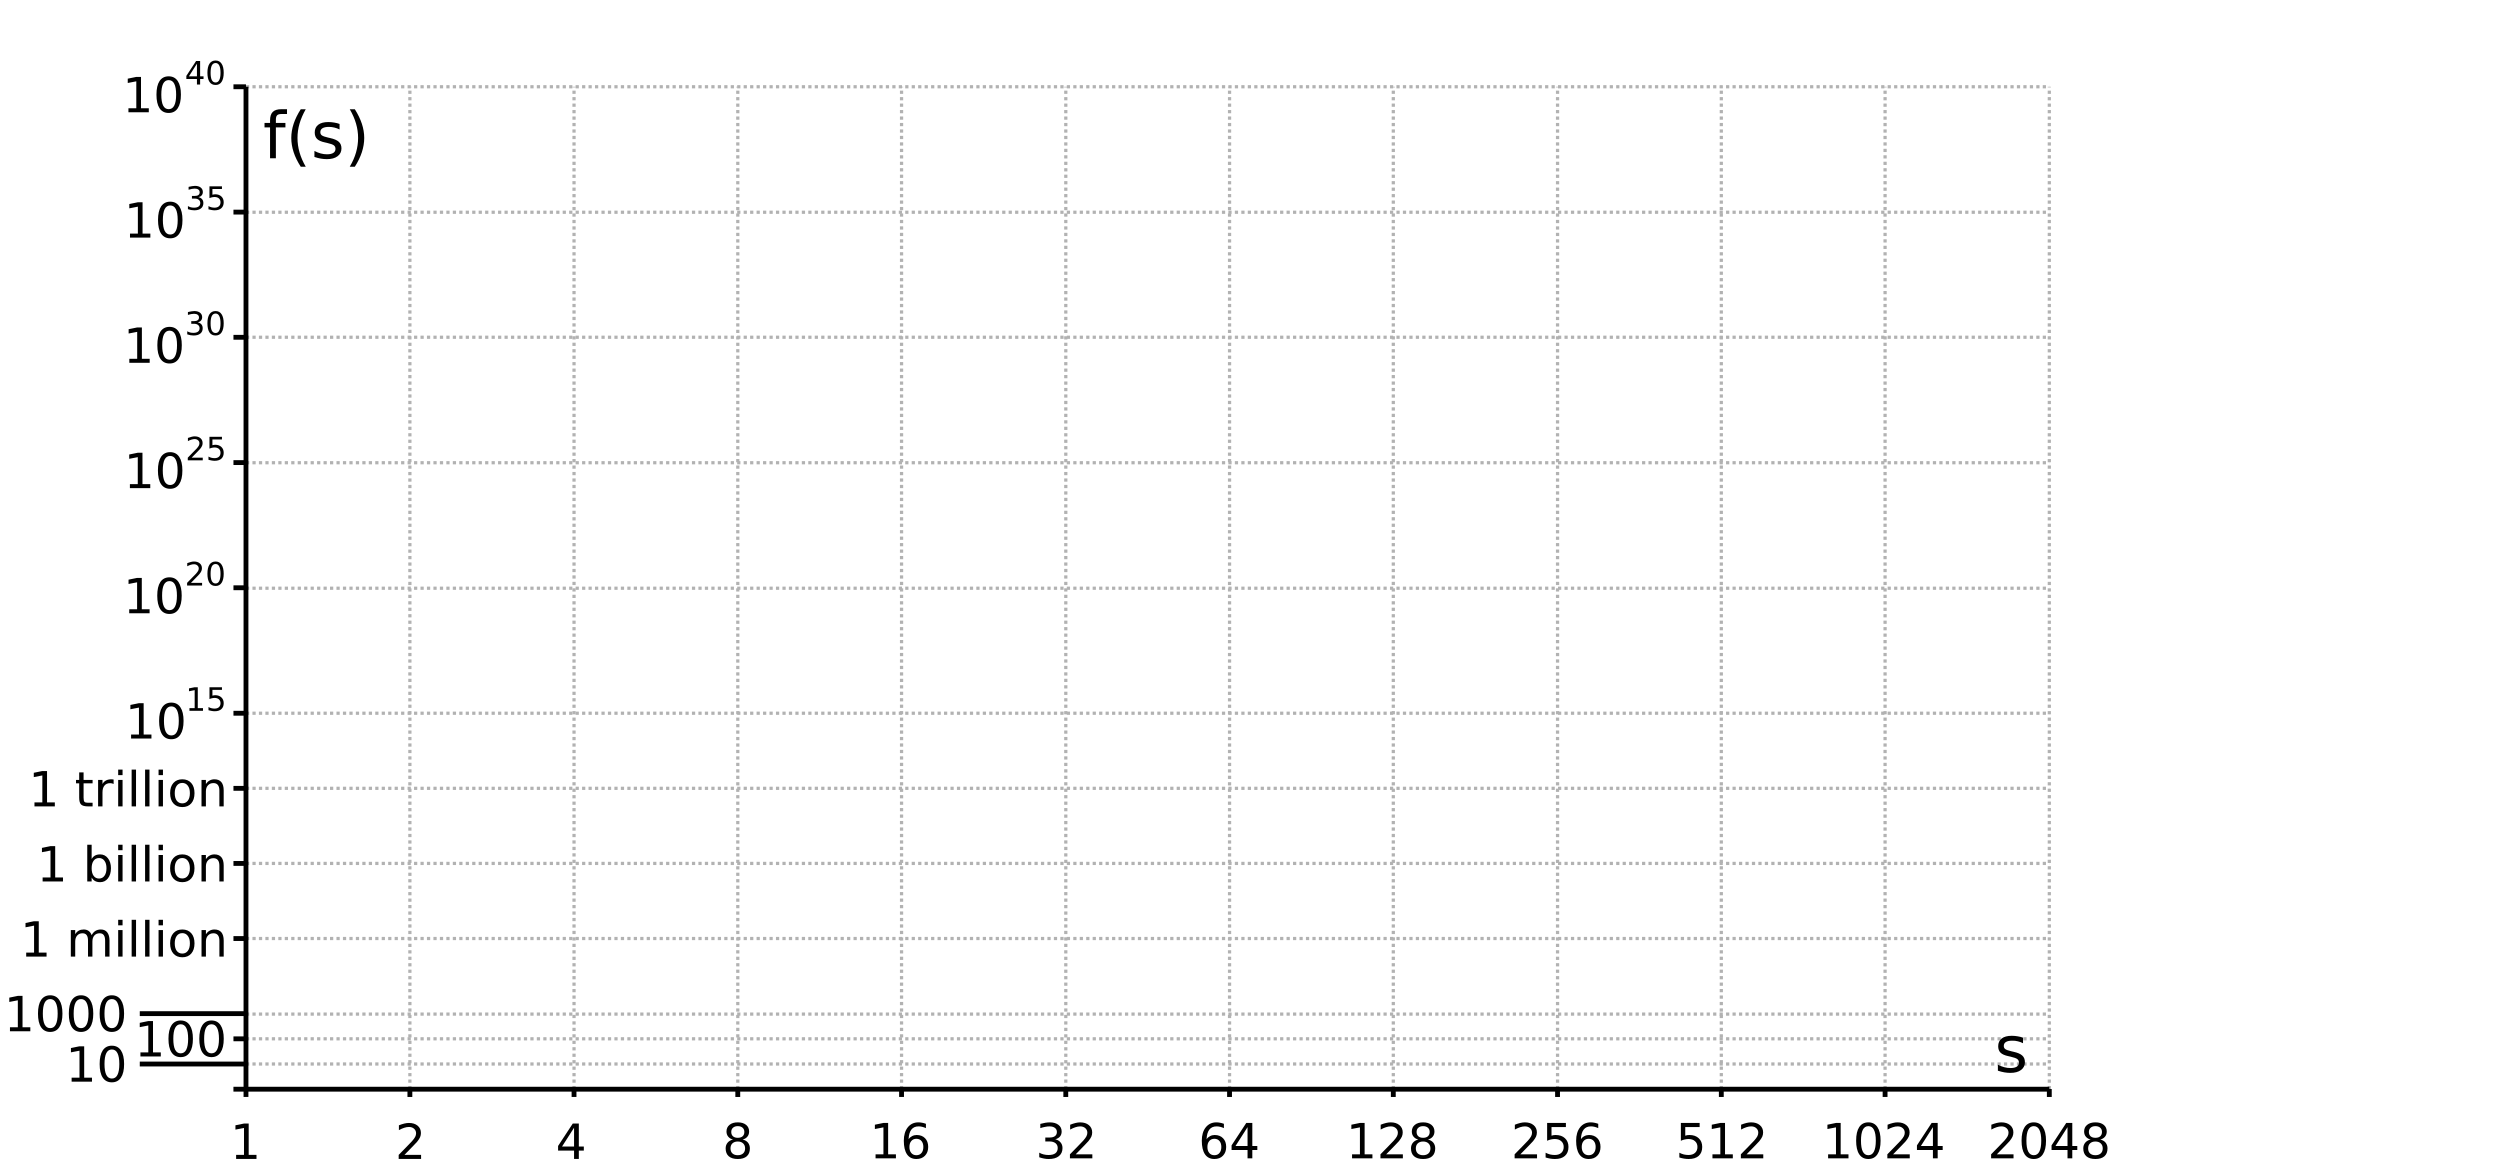
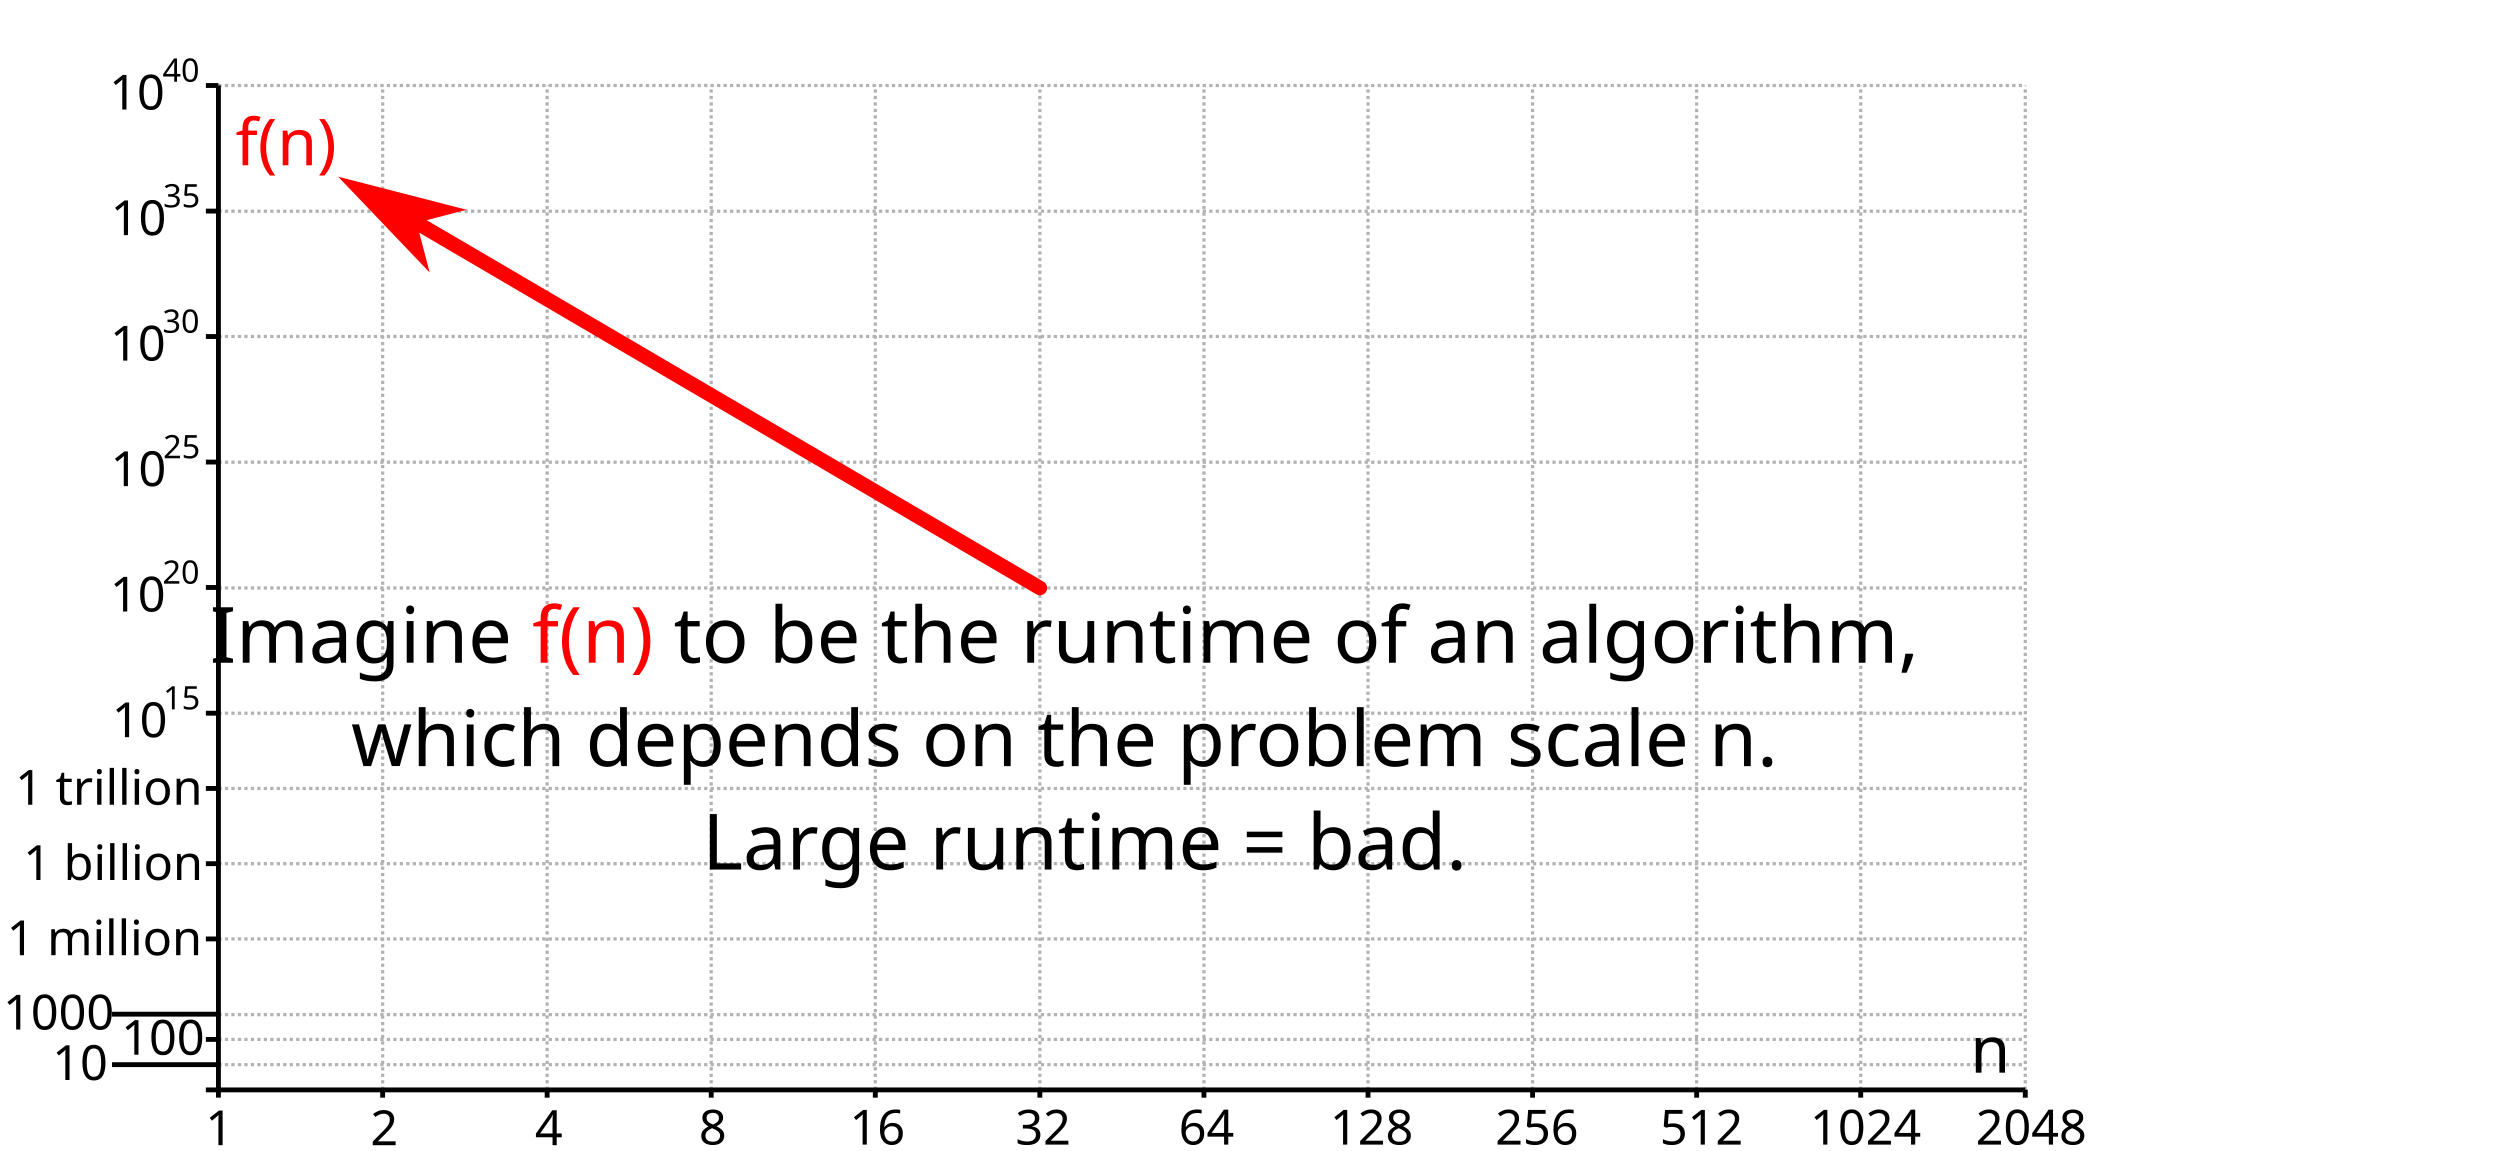
- <svg xmlns="http://www.w3.org/2000/svg" height="241pt" viewBox="0 0 516 241" width="516pt">
-   <g fill="none" stroke="#b2b2b2" stroke-dasharray=".667 .667 .667 .667" stroke-width=".667">
-     <path d="m50.77 214.41h372.2" />
-     <path d="m50.77 219.61h372.2" />
-     <path d="m50.77 209.31h372.2" />
-     <path d="m50.77 17.908h372.2" />
-     <path d="m50.77 43.808h372.2" />
-     <path d="m50.77 193.71h372.2" />
-     <path d="m50.77 162.71h372.2" />
-     <path d="m50.77 121.41h372.2" />
-     <path d="m50.77 69.608h372.2" />
-     <path d="m50.77 178.21h372.2" />
-     <path d="m50.77 147.21h372.2" />
-     <path d="m50.77 95.508h372.2" />
-     <path d="m84.6 224.81v-206.9" />
-     <path d="m118.48 224.81v-206.9" />
-     <path d="m152.28 224.81v-206.9" />
-     <path d="m186.08 224.81v-206.9" />
-     <path d="m219.98 224.81v-206.9" />
-     <path d="m253.78 224.81v-206.9" />
-     <path d="m287.58 224.81v-206.9" />
-     <path d="m321.48 224.81v-206.9" />
-     <path d="m355.28 224.81v-206.9" />
-     <path d="m389.08 224.81v-206.9" />
-     <path d="m422.98 224.81v-206.9" />
-   </g>
-   <g font-family="'DejaVu Sans'">
-     <g transform="translate(6.5383 2.4782)">
-       <text x="18.899" y="124.102">
-         <tspan font-family="'DejaVu Sans'" font-size="10">10</tspan>
-       </text>
-       <text x="31.595" y="118.372">
-         <tspan font-family="'DejaVu Sans'" font-size="6.667">20</tspan>
-       </text>
-     </g>
-     <g transform="translate(6.6783 2.5042)">
-       <text x="18.899" y="98.242">
-         <tspan font-family="'DejaVu Sans'" font-size="10">10</tspan>
-       </text>
-       <text x="31.595" y="92.512">
-         <tspan font-family="'DejaVu Sans'" font-size="6.667">25</tspan>
-       </text>
-     </g>
-     <g transform="translate(6.5578 2.5142)">
-       <text x="18.899" y="72.372">
-         <tspan font-family="'DejaVu Sans'" font-size="10">10</tspan>
-       </text>
-       <text x="31.575" y="66.642">
-         <tspan font-family="'DejaVu Sans'" font-size="6.667">30</tspan>
-       </text>
-     </g>
-     <g transform="translate(6.6978 2.5042)">
-       <text x="18.899" y="46.542">
-         <tspan font-family="'DejaVu Sans'" font-size="10">10</tspan>
-       </text>
-       <text x="31.575" y="40.812">
-         <tspan font-family="'DejaVu Sans'" font-size="6.667">35</tspan>
-       </text>
-     </g>
-     <g transform="translate(6.3755 2.5342)">
-       <text x="18.899" y="20.642">
-         <tspan font-family="'DejaVu Sans'" font-size="10">10</tspan>
-       </text>
-       <text x="31.758" y="14.912">
-         <tspan font-family="'DejaVu Sans'" font-size="6.667">40</tspan>
-       </text>
-     </g>
-   </g>
-   <g fill="none" stroke="#000" stroke-width="1">
-     <path d="m50.77 17.908v208.5" />
-     <path d="m48.18 224.81h374.8" />
-     <path d="m118.48 226.41v-1.64" />
-     <path d="m186.08 226.41v-1.64" />
-     <path d="m389.08 226.41v-1.64" />
-     <g transform="translate(.58717 .44439)">
-       <path d="m354.69 225.97v-1.64" />
-       <path d="m84.013 225.97v-1.64" />
-       <path d="m151.69 225.97v-1.64" />
-       <path d="m320.89 225.97v-1.64" />
-       <path d="m286.99 225.97v-1.64" />
-       <path d="m253.19 225.97v-1.64" />
-       <path d="m219.39 225.97v-1.64" />
-       <path d="m422.39 225.97v-1.64" />
-     </g>
-   </g>
-   <g font-family="'DejaVu Sans'" transform="translate(.58717 .44439)">
-     <text x="12.959" y="222.808">
-       <tspan font-family="'DejaVu Sans'" font-size="10">10</tspan>
-     </text>
-     <text x="27.164" y="217.608">
-       <tspan font-family="'DejaVu Sans'" font-size="10">100</tspan>
-     </text>
-     <text x=".235" y="212.408">
-       <tspan font-family="'DejaVu Sans'" font-size="10">1000</tspan>
-     </text>
-     <text x="3.585" y="196.996">
-       <tspan font-family="'DejaVu Sans'" font-size="10">1 million</tspan>
-     </text>
-     <text x="6.978" y="181.496">
-       <tspan font-family="'DejaVu Sans'" font-size="10">1 billion</tspan>
-     </text>
-     <text x="5.294" y="165.996">
-       <tspan font-family="'DejaVu Sans'" font-size="10">1 trillion</tspan>
-     </text>
-     <text x="246.762" y="238.634">
-       <tspan font-family="'DejaVu Sans'" font-size="10">64</tspan>
-     </text>
-     <text x="277.242" y="238.634">
-       <tspan font-family="'DejaVu Sans'" font-size="10">128</tspan>
-     </text>
-     <text x="178.896" y="238.634">
-       <tspan font-family="'DejaVu Sans'" font-size="10">16</tspan>
-     </text>
-     <text x="213.15" y="238.639">
-       <tspan font-family="'DejaVu Sans'" font-size="10">32</tspan>
-     </text>
-     <text x="311.298" y="238.634">
-       <tspan font-family="'DejaVu Sans'" font-size="10">256</tspan>
-     </text>
-     <text x="345.264" y="238.634">
-       <tspan font-family="'DejaVu Sans'" font-size="10">512</tspan>
-     </text>
-     <text x="375.499" y="238.634">
-       <tspan font-family="'DejaVu Sans'" font-size="10">1024</tspan>
-     </text>
-     <text x="409.643" y="238.634">
-       <tspan font-family="'DejaVu Sans'" font-size="10">2048</tspan>
-     </text>
-   </g>
-   <g fill="none" stroke="#000" stroke-width="1" transform="translate(.58717 .44439)">
-     <path d="m50.183 17.464h-2.585" />
-     <path d="m50.183 43.334h-2.585" />
-     <path d="m50.183 69.174h-2.585" />
-     <path d="m50.183 95.034h-2.585" />
-     <path d="m50.183 120.87h-2.585" />
-     <path d="m50.183 146.77h-2.585" />
-     <path d="m50.183 162.27h-2.585" />
-     <path d="m50.183 177.77h-2.585" />
-     <path d="m50.183 193.27h-2.585" />
-     <path d="m50.183 208.77h-21.92" />
-     <path d="m50.183 213.97h-2.585" />
-     <path d="m50.183 219.17h-21.92" />
-   </g>
-   <text font-family="'DejaVu Sans'" font-size="13.067" x="54.285" y="32.661">
-     <tspan font-family="'DejaVu Sans'" font-size="13.333">f(s)</tspan>
+ <svg xmlns="http://www.w3.org/2000/svg" width="515pt" height="237pt" version="1.1" viewBox="0 0 515 237">
+   <defs>
+     <marker id="a" overflow="visible" markerHeight="1" markerWidth="1" orient="auto-start-reverse" preserveAspectRatio="xMidYMid" viewBox="0 0 1 1">
+       <path transform="scale(-.5)" d="m0 0 5-5-17.5 5 17.5 5z" fill="context-stroke" fill-rule="evenodd" />
+     </marker>
+   </defs>
+   <path d="m417.21 224.52v-206.9" fill="none" stroke="#b2b2b2" stroke-dasharray="0.667, 0.667, 0.667, 0.667" stroke-width=".667" />
+   <path d="m44.998 214.12h372.2" fill="none" stroke="#b2b2b2" stroke-dasharray="0.667, 0.667, 0.667, 0.667" stroke-width=".667" />
+   <path d="m44.998 219.32h372.2" fill="none" stroke="#b2b2b2" stroke-dasharray="0.667, 0.667, 0.667, 0.667" stroke-width=".667" />
+   <path d="m44.998 209.02h372.2" fill="none" stroke="#b2b2b2" stroke-dasharray="0.667, 0.667, 0.667, 0.667" stroke-width=".667" />
+   <path d="m44.998 17.614h372.2" fill="none" stroke="#b2b2b2" stroke-dasharray="0.667, 0.667, 0.667, 0.667" stroke-width=".667" />
+   <path d="m44.998 43.514h372.2" fill="none" stroke="#b2b2b2" stroke-dasharray="0.667, 0.667, 0.667, 0.667" stroke-width=".667" />
+   <path d="m44.998 193.42h372.2" fill="none" stroke="#b2b2b2" stroke-dasharray="0.667, 0.667, 0.667, 0.667" stroke-width=".667" />
+   <path d="m44.998 162.42h372.2" fill="none" stroke="#b2b2b2" stroke-dasharray="0.667, 0.667, 0.667, 0.667" stroke-width=".667" />
+   <path d="m44.998 121.12h372.2" fill="none" stroke="#b2b2b2" stroke-dasharray="0.667, 0.667, 0.667, 0.667" stroke-width=".667" />
+   <path d="m44.998 69.314h372.2" fill="none" stroke="#b2b2b2" stroke-dasharray="0.667, 0.667, 0.667, 0.667" stroke-width=".667" />
+   <path d="m44.998 177.92h372.2" fill="none" stroke="#b2b2b2" stroke-dasharray="0.667, 0.667, 0.667, 0.667" stroke-width=".667" />
+   <path d="m44.998 146.92h372.2" fill="none" stroke="#b2b2b2" stroke-dasharray="0.667, 0.667, 0.667, 0.667" stroke-width=".667" />
+   <path d="m44.998 95.214h372.2" fill="none" stroke="#b2b2b2" stroke-dasharray="0.667, 0.667, 0.667, 0.667" stroke-width=".667" />
+   <path d="m78.828 224.52v-206.9" fill="none" stroke="#b2b2b2" stroke-dasharray="0.667, 0.667, 0.667, 0.667" stroke-width=".667" />
+   <path d="m112.71 224.52v-206.9" fill="none" stroke="#b2b2b2" stroke-dasharray="0.667, 0.667, 0.667, 0.667" stroke-width=".667" />
+   <path d="m146.51 224.52v-206.9" fill="none" stroke="#b2b2b2" stroke-dasharray="0.667, 0.667, 0.667, 0.667" stroke-width=".667" />
+   <path d="m180.31 224.52v-206.9" fill="none" stroke="#b2b2b2" stroke-dasharray="0.667, 0.667, 0.667, 0.667" stroke-width=".667" />
+   <path d="m214.21 224.52v-206.9" fill="none" stroke="#b2b2b2" stroke-dasharray="0.667, 0.667, 0.667, 0.667" stroke-width=".667" />
+   <path d="m248.01 224.52v-206.9" fill="none" stroke="#b2b2b2" stroke-dasharray="0.667, 0.667, 0.667, 0.667" stroke-width=".667" />
+   <path d="m281.81 224.52v-206.9" fill="none" stroke="#b2b2b2" stroke-dasharray="0.667, 0.667, 0.667, 0.667" stroke-width=".667" />
+   <path d="m315.71 224.52v-206.9" fill="none" stroke="#b2b2b2" stroke-dasharray="0.667, 0.667, 0.667, 0.667" stroke-width=".667" />
+   <path d="m349.51 224.52v-206.9" fill="none" stroke="#b2b2b2" stroke-dasharray="0.667, 0.667, 0.667, 0.667" stroke-width=".667" />
+   <path d="m383.31 224.52v-206.9" fill="none" stroke="#b2b2b2" stroke-dasharray="0.667, 0.667, 0.667, 0.667" stroke-width=".667" />
+   <path d="m42.408 224.52h374.8" fill="none" stroke="#000" stroke-width="1" />
+   <path d="m112.71 226.12v-1.64" fill="none" stroke="#000" stroke-width="1" />
+   <path d="m180.31 226.12v-1.64" fill="none" stroke="#000" stroke-width="1" />
+   <path d="m383.31 226.12v-1.64" fill="none" stroke="#000" stroke-width="1" />
+   <path d="m349.51 226.12v-1.64" fill="none" stroke="#000" stroke-width="1" />
+   <path d="m78.828 226.12v-1.64" fill="none" stroke="#000" stroke-width="1" />
+   <path d="m146.51 226.12v-1.64" fill="none" stroke="#000" stroke-width="1" />
+   <path d="m315.71 226.12v-1.64" fill="none" stroke="#000" stroke-width="1" />
+   <path d="m281.81 226.12v-1.64" fill="none" stroke="#000" stroke-width="1" />
+   <path d="m248.01 226.12v-1.64" fill="none" stroke="#000" stroke-width="1" />
+   <path d="m214.21 226.12v-1.64" fill="none" stroke="#000" stroke-width="1" />
+   <path d="m417.21 226.12v-1.64" fill="none" stroke="#000" stroke-width="1" />
+   <text x="242.82" y="235.783" font-family="Calibri">
+     <tspan font-family="Calibri" font-size="10px">64</tspan>
  </text>
-   <text x="205.923" y="9.267">
-     <tspan x="205.923" y="44.657" />
+   <text x="273.983" y="235.783" font-family="Calibri">
+     <tspan font-family="Calibri" font-size="10px">128</tspan>
  </text>
-   <g font-family="'DejaVu Sans'" transform="translate(.58717 .44439)">
-     <text x="411.058" y="220.813">
-       <tspan font-family="'DejaVu Sans'" font-size="13.333">s</tspan>
-     </text>
-     <g transform="translate(6.3352 2.0319)">
-       <text x="18.899" y="149.96">
-         <tspan font-family="'DejaVu Sans'" font-size="10">10</tspan>
-       </text>
-       <text x="31.351" y="144.23">
-         <tspan font-family="'DejaVu Sans'" font-size="6.667">15</tspan>
-       </text>
-     </g>
-     <text x="148.514" y="238.634">
-       <tspan font-family="'DejaVu Sans'" font-size="10">8</tspan>
-     </text>
-     <text x="114.119" y="238.756">
-       <tspan font-family="'DejaVu Sans'" font-size="10">4</tspan>
-     </text>
-     <text x="80.966" y="238.756">
-       <tspan font-family="'DejaVu Sans'" font-size="10">2</tspan>
-     </text>
-     <text x="46.913" y="238.756">
-       <tspan font-family="'DejaVu Sans'" font-size="10">1</tspan>
-     </text>
-   </g>
+   <text x="175.013" y="235.783" font-family="Calibri">
+     <tspan font-family="Calibri" font-size="10px">16</tspan>
+   </text>
+   <text x="209.164" y="235.788" font-family="Calibri">
+     <tspan font-family="Calibri" font-size="10px">32</tspan>
+   </text>
+   <text x="308.022" y="235.783" font-family="Calibri">
+     <tspan font-family="Calibri" font-size="10px">256</tspan>
+   </text>
+   <text x="341.935" y="235.783" font-family="Calibri">
+     <tspan font-family="Calibri" font-size="10px">512</tspan>
+   </text>
+   <text x="372.891" y="235.783" font-family="Calibri">
+     <tspan font-family="Calibri" font-size="10px">1024</tspan>
+   </text>
+   <text x="406.995" y="235.783" font-family="Calibri">
+     <tspan font-family="Calibri" font-size="10px">2048</tspan>
+   </text>
+   <text x="200.152" y="8.972">
+     <tspan x="200.152" y="44.363" />
+   </text>
+   <text x="405.874" y="220.963" font-family="Calibri">
+     <tspan font-family="Calibri" font-size="13.333px">n</tspan>
+   </text>
+   <text x="143.976" y="235.783" font-family="Calibri">
+     <tspan font-family="Calibri" font-size="10px">8</tspan>
+   </text>
+   <text x="110.201" y="235.905" font-family="Calibri">
+     <tspan font-family="Calibri" font-size="10px">4</tspan>
+   </text>
+   <text x="76.294" y="235.905" font-family="Calibri">
+     <tspan font-family="Calibri" font-size="10px">2</tspan>
+   </text>
+   <text x="22.665" y="125.975" font-family="Calibri">
+     <tspan font-family="Calibri" font-size="10px">10</tspan>
+   </text>
+   <text x="33.472" y="120.246" font-family="Calibri">
+     <tspan font-family="Calibri" font-size="6.667px">20</tspan>
+   </text>
+   <text x="22.805" y="100.139" font-family="Calibri">
+     <tspan font-family="Calibri" font-size="10px">10</tspan>
+   </text>
+   <text x="33.612" y="94.41" font-family="Calibri">
+     <tspan font-family="Calibri" font-size="6.667px">25</tspan>
+   </text>
+   <text x="22.685" y="74.279" font-family="Calibri">
+     <tspan font-family="Calibri" font-size="10px">10</tspan>
+   </text>
+   <text x="33.472" y="68.55" font-family="Calibri">
+     <tspan font-family="Calibri" font-size="6.667px">30</tspan>
+   </text>
+   <text x="22.825" y="48.439" font-family="Calibri">
+     <tspan font-family="Calibri" font-size="10px">10</tspan>
+   </text>
+   <text x="33.612" y="42.71" font-family="Calibri">
+     <tspan font-family="Calibri" font-size="6.667px">35</tspan>
+   </text>
+   <text x="22.503" y="22.569" font-family="Calibri">
+     <tspan font-family="Calibri" font-size="10px">10</tspan>
+   </text>
+   <text x="33.472" y="16.84" font-family="Calibri">
+     <tspan font-family="Calibri" font-size="6.667px">40</tspan>
+   </text>
+   <text x="10.775" y="222.479" font-family="Calibri">
+     <tspan font-family="Calibri" font-size="10px">10</tspan>
+   </text>
+   <text x="24.979" y="217.279" font-family="Calibri">
+     <tspan font-family="Calibri" font-size="10px">100</tspan>
+   </text>
+   <text x="0.638" y="212.079" font-family="Calibri">
+     <tspan font-family="Calibri" font-size="10px">1000</tspan>
+   </text>
+   <text x="1.4" y="196.774" font-family="Calibri">
+     <tspan font-family="Calibri" font-size="10px">1 million</tspan>
+   </text>
+   <text x="4.794" y="181.274" font-family="Calibri">
+     <tspan font-family="Calibri" font-size="10px">1 billion</tspan>
+   </text>
+   <text x="3.109" y="165.774" font-family="Calibri">
+     <tspan font-family="Calibri" font-size="10px">1 trillion</tspan>
+   </text>
+   <path d="m44.998 208.92h-21.92" fill="none" stroke="#000" stroke-width="1" />
+   <path d="m44.998 219.32h-21.92" fill="none" stroke="#000" stroke-width="1" />
+   <text x="23.049" y="151.859" font-family="Calibri">
+     <tspan font-family="Calibri" font-size="10px">10</tspan>
+   </text>
+   <text x="33.612" y="146.129" font-family="Calibri">
+     <tspan font-family="Calibri" font-size="6.667px">15</tspan>
+   </text>
+   <text x="42.31" y="235.905" font-family="Calibri">
+     <tspan font-family="Calibri" font-size="10px">1</tspan>
+   </text>
+   <text x="48.513" y="34.045" font-family="Calibri" font-size="13.067px">
+     <tspan fill="#ff0000" font-family="Calibri" font-size="13.333px">f(n)</tspan>
+   </text>
+   <path d="m44.998 17.613v208.5" fill="none" stroke="#000" stroke-width="1" />
+   <path d="m44.998 17.614h-2.585" fill="none" stroke="#000" stroke-width="1" />
+   <path d="m44.998 43.484h-2.585" fill="none" stroke="#000" stroke-width="1" />
+   <path d="m44.998 69.324h-2.585" fill="none" stroke="#000" stroke-width="1" />
+   <path d="m44.998 95.184h-2.585" fill="none" stroke="#000" stroke-width="1" />
+   <path d="m44.998 121.02h-2.585" fill="none" stroke="#000" stroke-width="1" />
+   <path d="m44.998 146.92h-2.585" fill="none" stroke="#000" stroke-width="1" />
+   <path d="m44.998 162.42h-2.585" fill="none" stroke="#000" stroke-width="1" />
+   <path d="m44.998 177.92h-2.585" fill="none" stroke="#000" stroke-width="1" />
+   <path d="m44.998 193.42h-2.585" fill="none" stroke="#000" stroke-width="1" />
+   <path d="m44.998 214.12h-2.585" fill="none" stroke="#000" stroke-width="1" />
+   <text x="229.683" y="136.52" font-family="Calibri" font-size="16px" stroke-width=".75" text-align="center" text-anchor="middle" style="line-height:1.25" xml:space="preserve">
+     <tspan x="229.683" y="136.52">Imagine <tspan fill="#ff0000">f(n)</tspan> to be the runtime of an algorithm,</tspan>
+     <tspan x="229.683" y="157.822">which depends on the problem scale n.</tspan>
+     <tspan x="229.683" y="179.125">Large runtime = bad.</tspan>
+   </text>
+   <path d="m214.21 121.12-128.37-75.232" fill="#f00" marker-end="url(#a)" stroke="#f00" stroke-linecap="round" stroke-linejoin="round" stroke-width="3" />
</svg>
